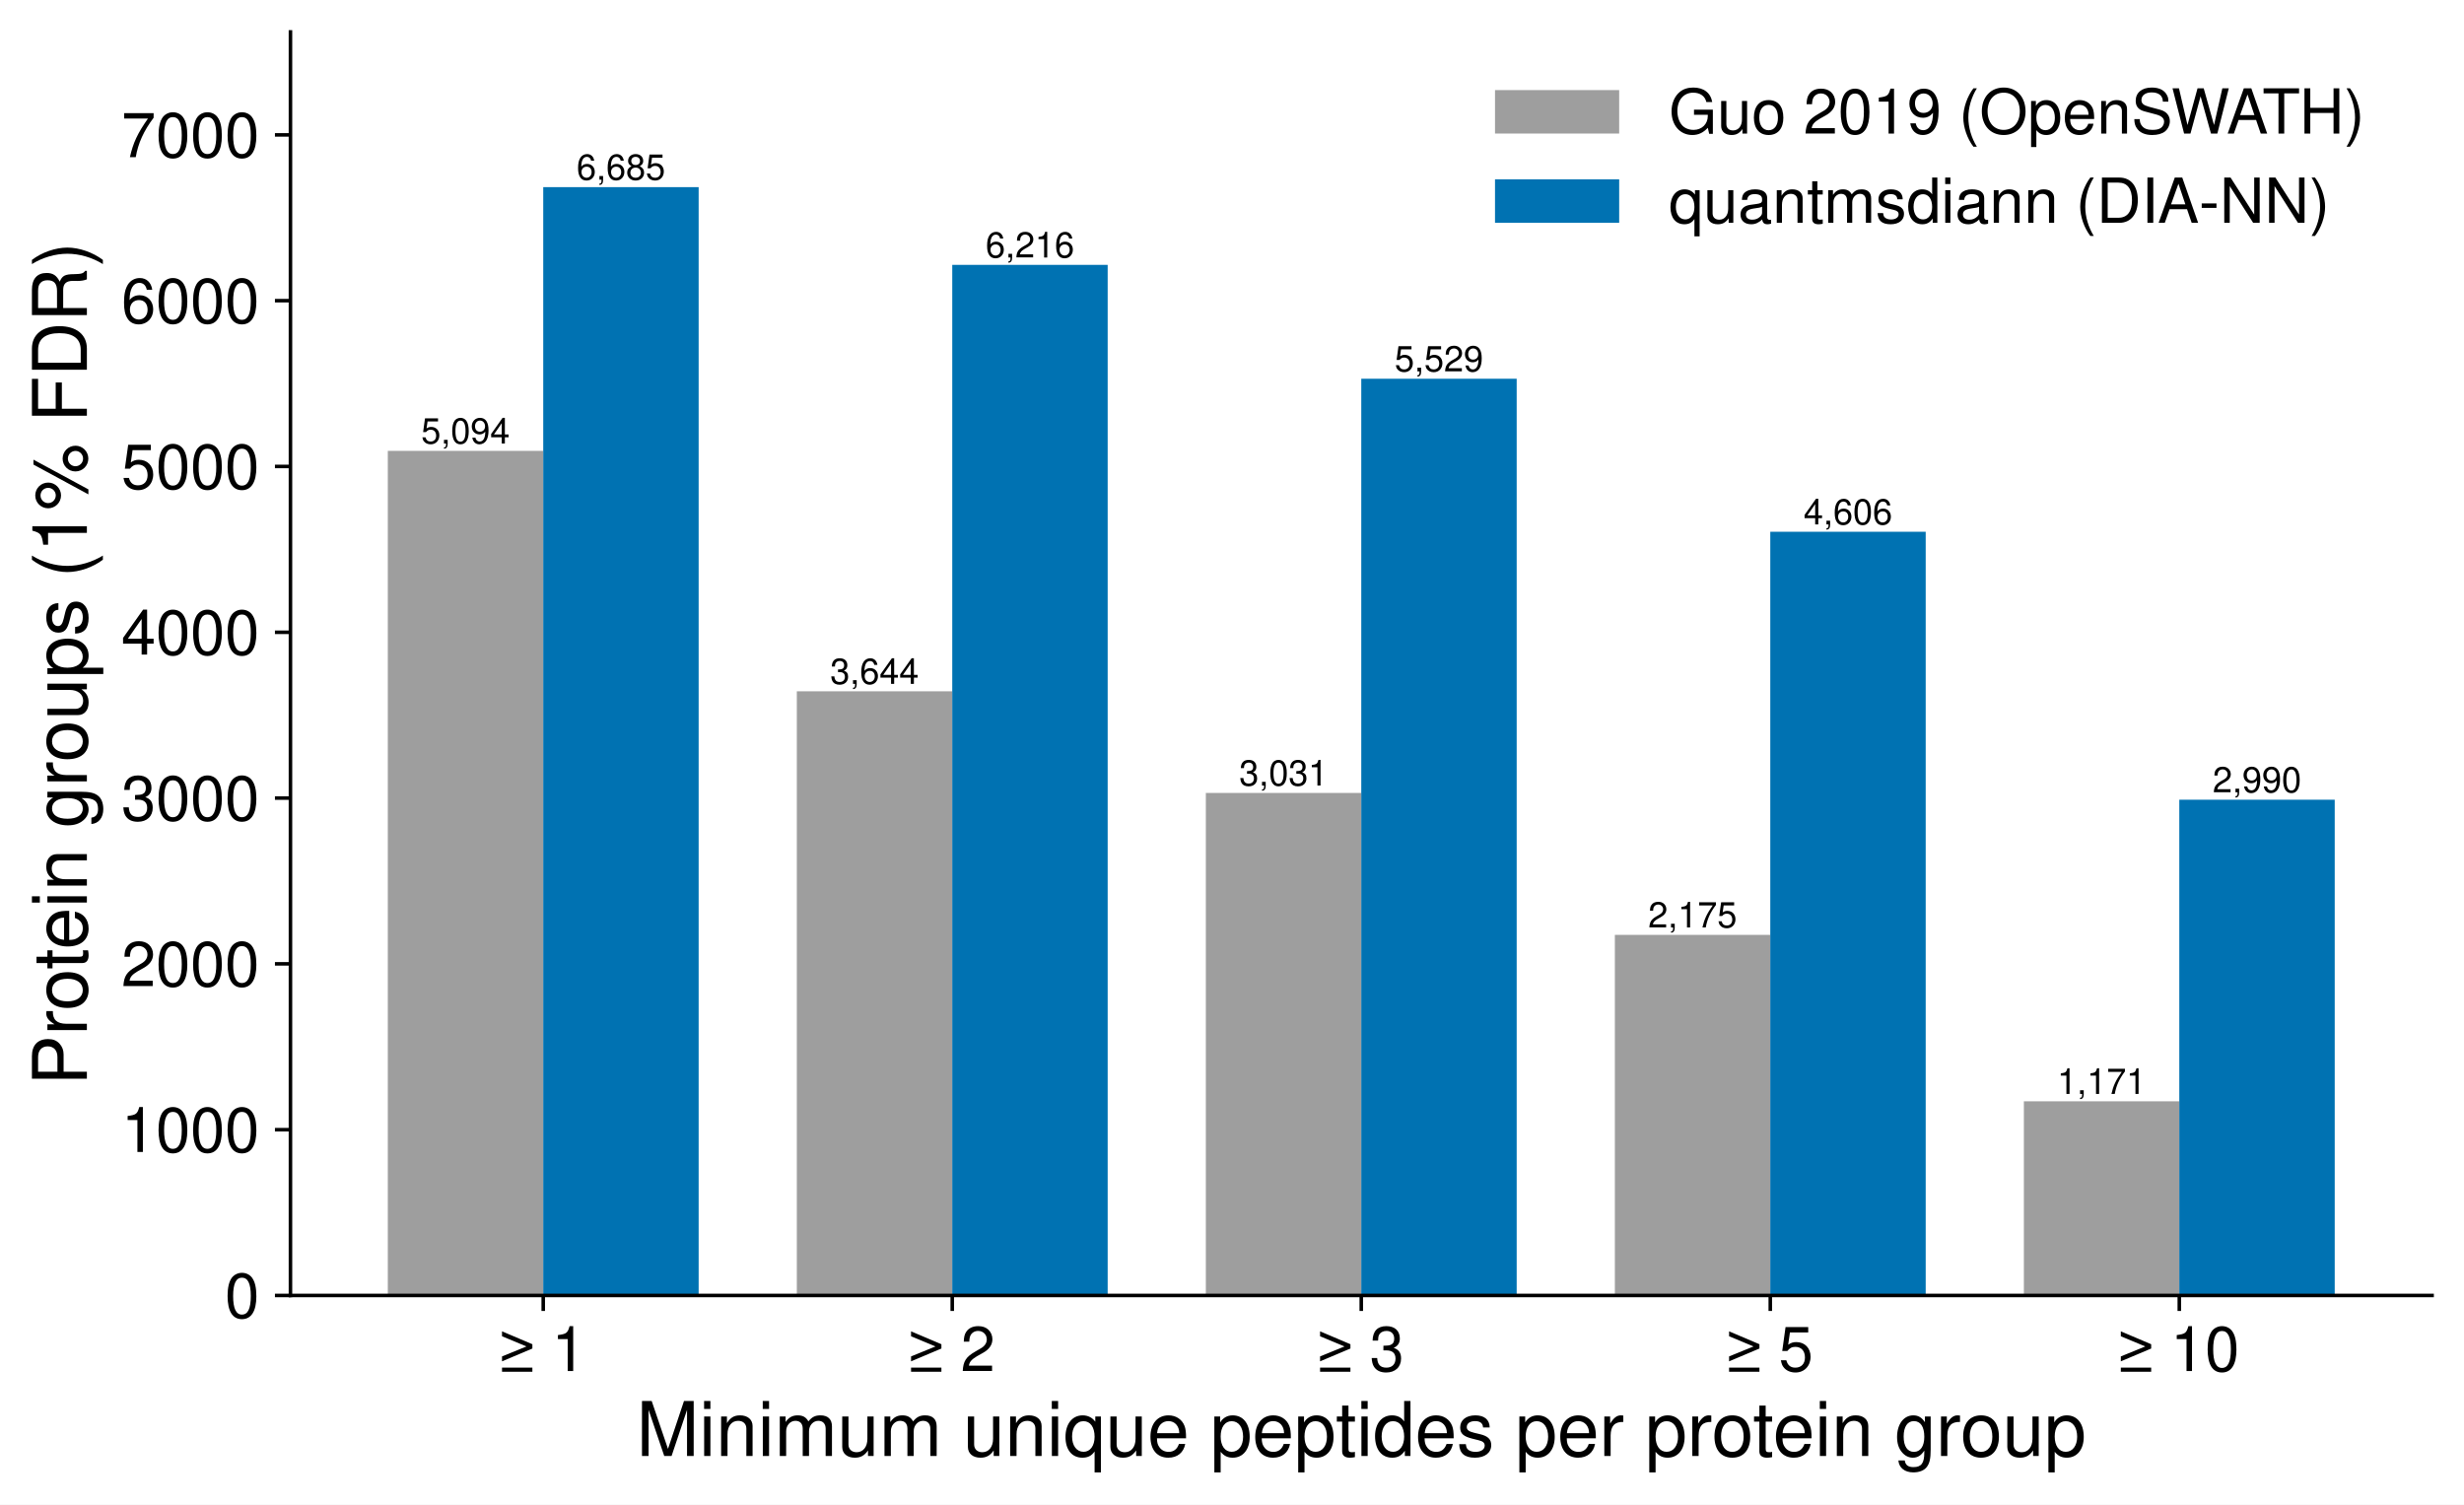
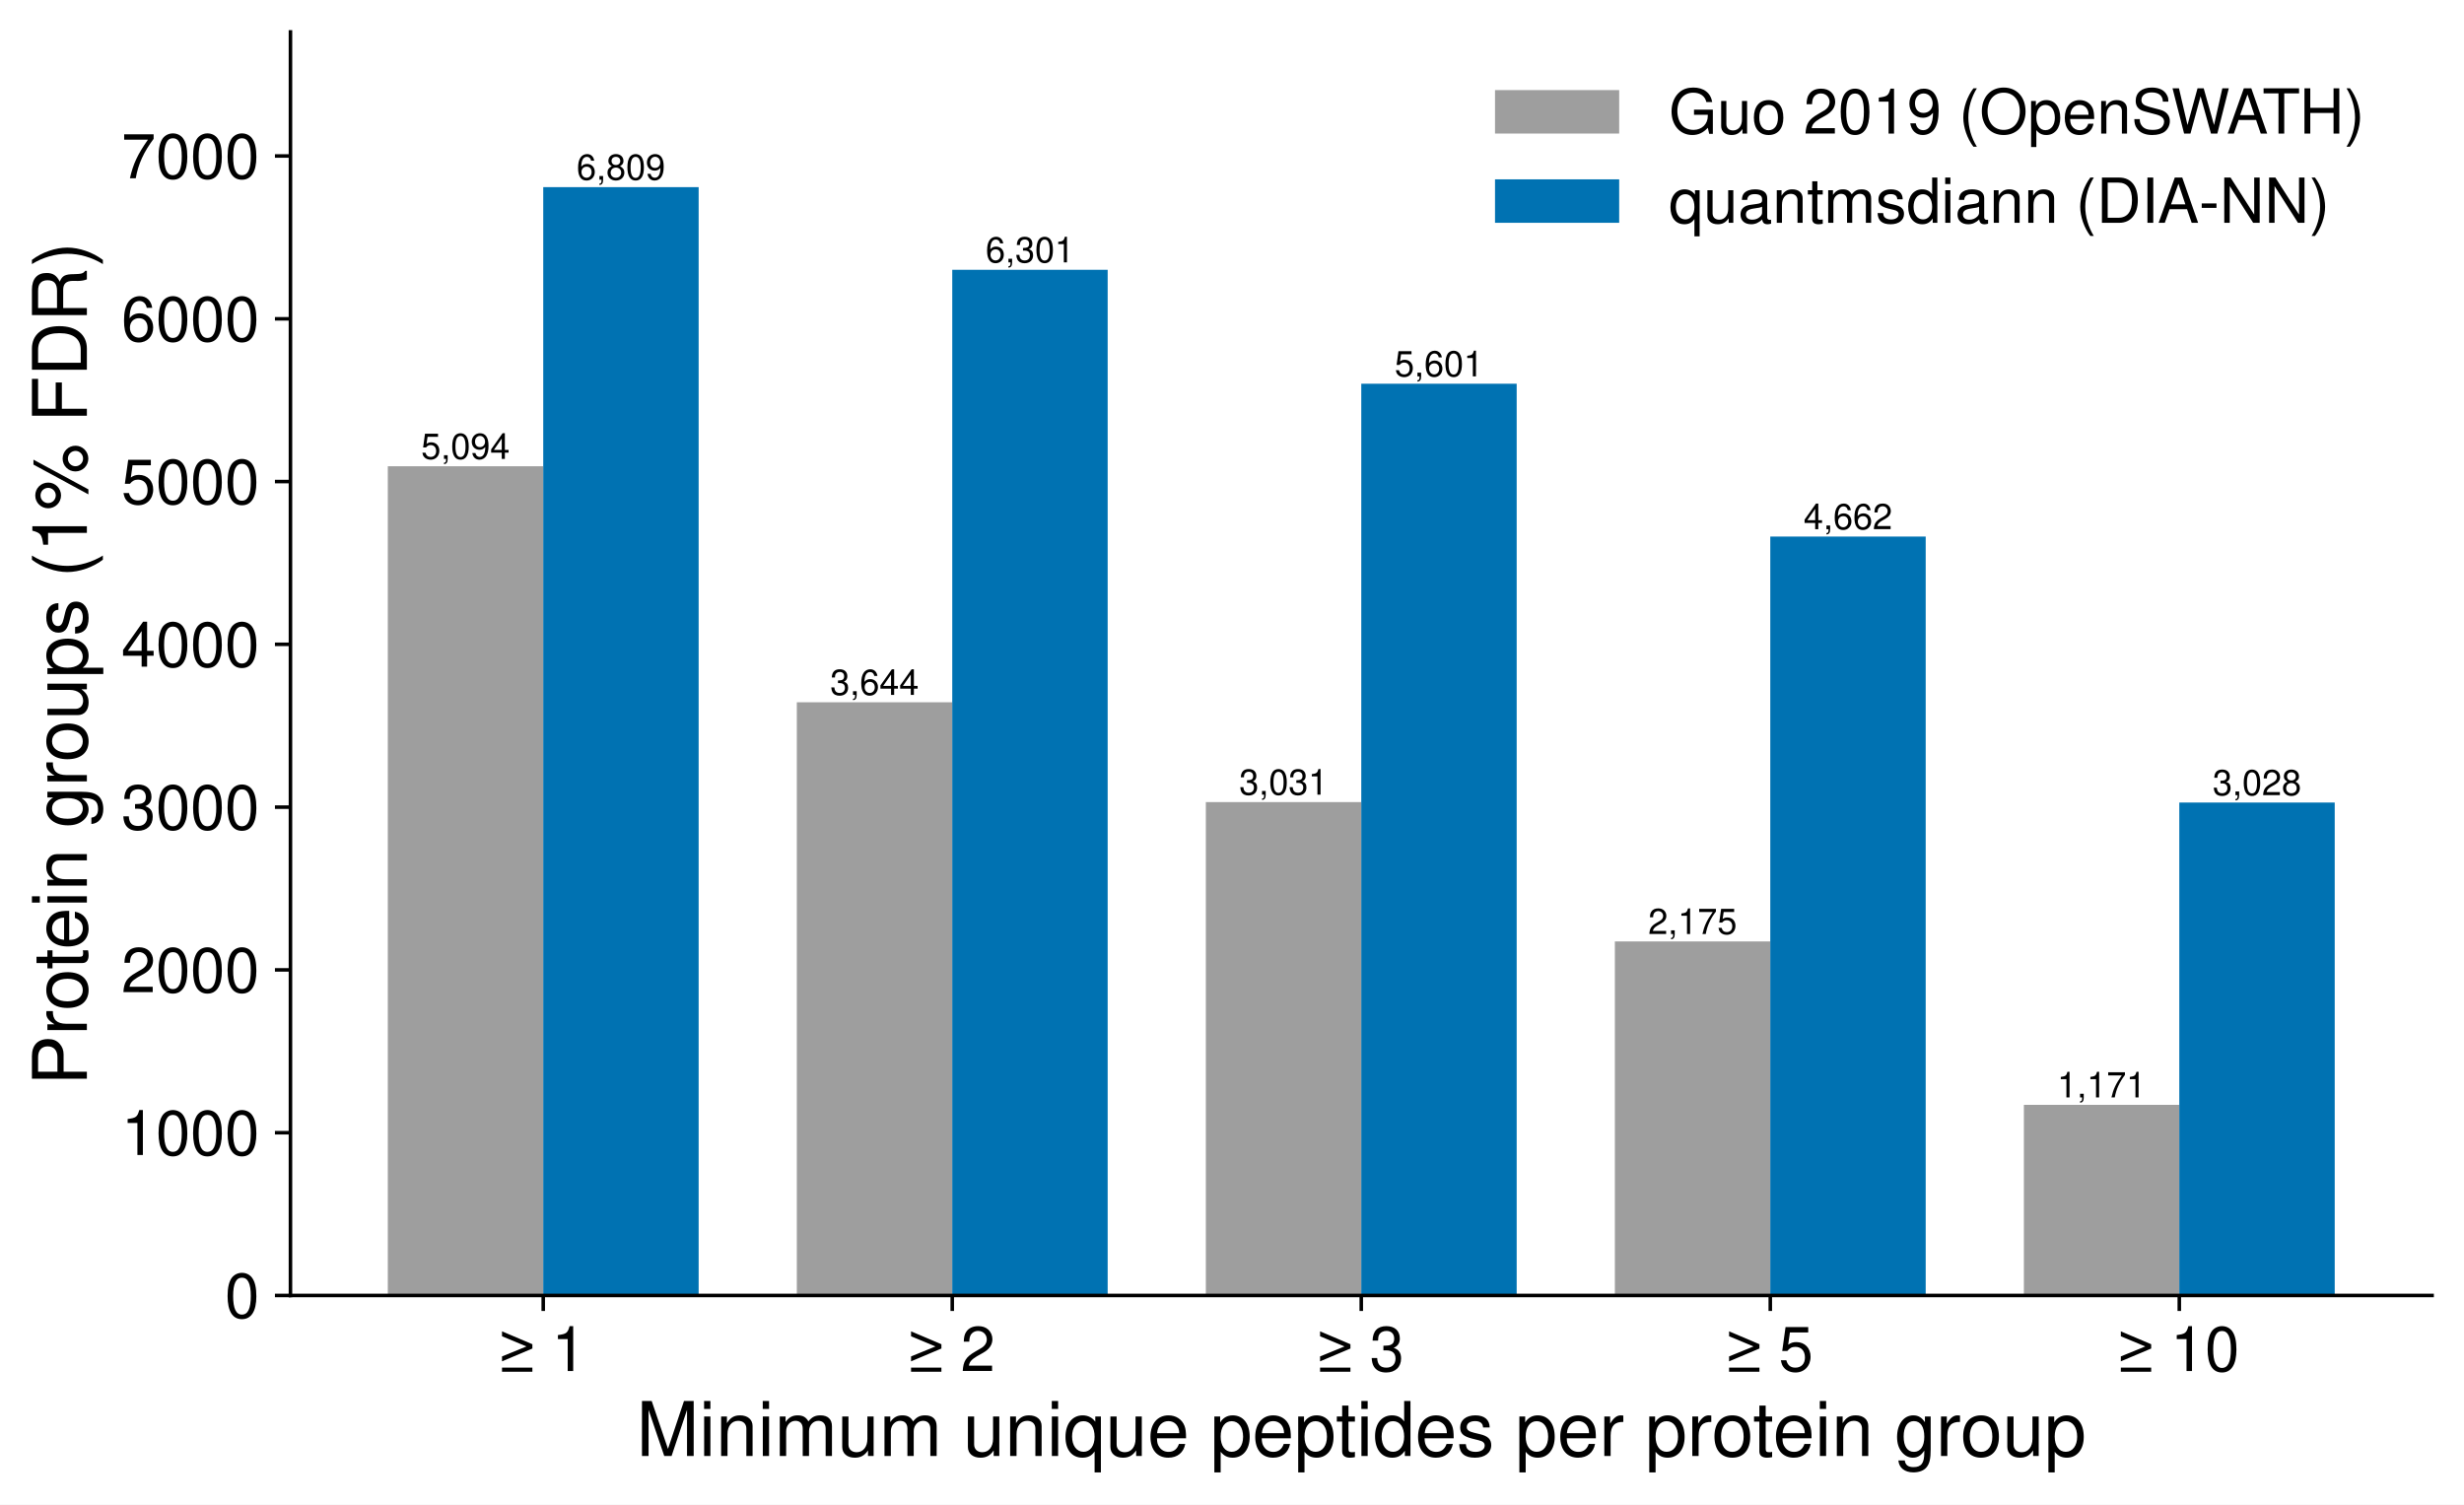
<svg xmlns="http://www.w3.org/2000/svg" xmlns:xlink="http://www.w3.org/1999/xlink" width="555.617pt" height="339.277pt" viewBox="0 0 555.617 339.277" version="1.1">
  <defs>
    <style type="text/css">*{stroke-linejoin: round; stroke-linecap: butt}</style>
  </defs>
  <g id="figure_1">
    <g id="patch_1">
      <path d="M 0 339.277  L 555.617 339.277  L 555.617 0  L 0 0  z " style="fill: #ffffff" />
    </g>
    <g id="axes_1">
      <g id="patch_2">
        <path d="M 65.497 292.12  L 548.417 292.12  L 548.417 7.2  L 65.497 7.2  z " style="fill: #ffffff" />
      </g>
      <g id="patch_3">
-         <path d="M 87.447 292.12  L 122.495 292.12  L 122.495 101.672  L 87.447 101.672  z " clip-path="url(#p7ed397890b)" style="fill: #9e9e9e" />
+         <path d="M 87.447 292.12  L 122.495 292.12  L 122.495 105.141  L 87.447 105.141  z " clip-path="url(#p1a4e7adeb9)" style="fill: #9e9e9e" />
      </g>
      <g id="patch_4">
-         <path d="M 179.678 292.12  L 214.726 292.12  L 214.726 155.883  L 179.678 155.883  z " clip-path="url(#p7ed397890b)" style="fill: #9e9e9e" />
+         <path d="M 179.678 292.12  L 214.726 292.12  L 214.726 158.364  L 179.678 158.364  z " clip-path="url(#p1a4e7adeb9)" style="fill: #9e9e9e" />
      </g>
      <g id="patch_5">
-         <path d="M 271.909 292.12  L 306.957 292.12  L 306.957 178.801  L 271.909 178.801  z " clip-path="url(#p7ed397890b)" style="fill: #9e9e9e" />
+         <path d="M 271.909 292.12  L 306.957 292.12  L 306.957 180.865  L 271.909 180.865  z " clip-path="url(#p1a4e7adeb9)" style="fill: #9e9e9e" />
      </g>
      <g id="patch_6">
-         <path d="M 364.14 292.12  L 399.187 292.12  L 399.187 210.804  L 364.14 210.804  z " clip-path="url(#p7ed397890b)" style="fill: #9e9e9e" />
+         <path d="M 364.14 292.12  L 399.187 292.12  L 399.187 212.285  L 364.14 212.285  z " clip-path="url(#p1a4e7adeb9)" style="fill: #9e9e9e" />
      </g>
      <g id="patch_7">
-         <path d="M 456.37 292.12  L 491.418 292.12  L 491.418 248.34  L 456.37 248.34  z " clip-path="url(#p7ed397890b)" style="fill: #9e9e9e" />
+         <path d="M 456.37 292.12  L 491.418 292.12  L 491.418 249.138  L 456.37 249.138  z " clip-path="url(#p1a4e7adeb9)" style="fill: #9e9e9e" />
      </g>
      <g id="patch_8">
-         <path d="M 122.495 292.12  L 157.543 292.12  L 157.543 42.19  L 122.495 42.19  z " clip-path="url(#p7ed397890b)" style="fill: #0072b2" />
+         <path d="M 122.495 292.12  L 157.543 292.12  L 157.543 42.19  L 122.495 42.19  z " clip-path="url(#p1a4e7adeb9)" style="fill: #0072b2" />
      </g>
      <g id="patch_9">
-         <path d="M 214.726 292.12  L 249.774 292.12  L 249.774 59.725  L 214.726 59.725  z " clip-path="url(#p7ed397890b)" style="fill: #0072b2" />
+         <path d="M 214.726 292.12  L 249.774 292.12  L 249.774 60.837  L 214.726 60.837  z " clip-path="url(#p1a4e7adeb9)" style="fill: #0072b2" />
      </g>
      <g id="patch_10">
-         <path d="M 306.957 292.12  L 342.004 292.12  L 342.004 85.409  L 306.957 85.409  z " clip-path="url(#p7ed397890b)" style="fill: #0072b2" />
+         <path d="M 306.957 292.12  L 342.004 292.12  L 342.004 86.531  L 306.957 86.531  z " clip-path="url(#p1a4e7adeb9)" style="fill: #0072b2" />
      </g>
      <g id="patch_11">
-         <path d="M 399.187 292.12  L 434.235 292.12  L 434.235 119.917  L 399.187 119.917  z " clip-path="url(#p7ed397890b)" style="fill: #0072b2" />
+         <path d="M 399.187 292.12  L 434.235 292.12  L 434.235 120.998  L 399.187 120.998  z " clip-path="url(#p1a4e7adeb9)" style="fill: #0072b2" />
      </g>
      <g id="patch_12">
-         <path d="M 491.418 292.12  L 526.466 292.12  L 526.466 180.334  L 491.418 180.334  z " clip-path="url(#p7ed397890b)" style="fill: #0072b2" />
+         <path d="M 491.418 292.12  L 526.466 292.12  L 526.466 180.975  L 491.418 180.975  z " clip-path="url(#p1a4e7adeb9)" style="fill: #0072b2" />
      </g>
      <g id="matplotlib.axis_1">
        <g id="xtick_1">
          <g id="line2d_1">
            <defs>
-               <path id="m077fd750fb" d="M 0 0  L 0 3.5  " style="stroke: #000000; stroke-width: 0.8" />
+               <path id="m59b62da8cf" d="M 0 0  L 0 3.5  " style="stroke: #000000; stroke-width: 0.8" />
            </defs>
            <g>
-               <use xlink:href="#m077fd750fb" x="122.495" y="292.12" style="stroke: #000000; stroke-width: 0.8" />
+               <use xlink:href="#m59b62da8cf" x="122.495" y="292.12" style="stroke: #000000; stroke-width: 0.8" />
            </g>
          </g>
          <g id="text_1">
            <text style="font-size: 14px; font-family: 'Helvetica', 'Arial', 'DejaVu Sans', sans-serif; text-anchor: middle" x="122.495" y="309.163" transform="rotate(-0 122.4951 309.1628)">≥ 1</text>
          </g>
        </g>
        <g id="xtick_2">
          <g id="line2d_2">
            <g>
-               <use xlink:href="#m077fd750fb" x="214.726" y="292.12" style="stroke: #000000; stroke-width: 0.8" />
+               <use xlink:href="#m59b62da8cf" x="214.726" y="292.12" style="stroke: #000000; stroke-width: 0.8" />
            </g>
          </g>
          <g id="text_2">
            <text style="font-size: 14px; font-family: 'Helvetica', 'Arial', 'DejaVu Sans', sans-serif; text-anchor: middle" x="214.726" y="309.163" transform="rotate(-0 214.7259 309.1628)">≥ 2</text>
          </g>
        </g>
        <g id="xtick_3">
          <g id="line2d_3">
            <g>
-               <use xlink:href="#m077fd750fb" x="306.957" y="292.12" style="stroke: #000000; stroke-width: 0.8" />
+               <use xlink:href="#m59b62da8cf" x="306.957" y="292.12" style="stroke: #000000; stroke-width: 0.8" />
            </g>
          </g>
          <g id="text_3">
            <text style="font-size: 14px; font-family: 'Helvetica', 'Arial', 'DejaVu Sans', sans-serif; text-anchor: middle" x="306.957" y="309.163" transform="rotate(-0 306.9566 309.1628)">≥ 3</text>
          </g>
        </g>
        <g id="xtick_4">
          <g id="line2d_4">
            <g>
-               <use xlink:href="#m077fd750fb" x="399.187" y="292.12" style="stroke: #000000; stroke-width: 0.8" />
+               <use xlink:href="#m59b62da8cf" x="399.187" y="292.12" style="stroke: #000000; stroke-width: 0.8" />
            </g>
          </g>
          <g id="text_4">
            <text style="font-size: 14px; font-family: 'Helvetica', 'Arial', 'DejaVu Sans', sans-serif; text-anchor: middle" x="399.187" y="309.163" transform="rotate(-0 399.1873 309.1628)">≥ 5</text>
          </g>
        </g>
        <g id="xtick_5">
          <g id="line2d_5">
            <g>
-               <use xlink:href="#m077fd750fb" x="491.418" y="292.12" style="stroke: #000000; stroke-width: 0.8" />
+               <use xlink:href="#m59b62da8cf" x="491.418" y="292.12" style="stroke: #000000; stroke-width: 0.8" />
            </g>
          </g>
          <g id="text_5">
            <text style="font-size: 14px; font-family: 'Helvetica', 'Arial', 'DejaVu Sans', sans-serif; text-anchor: middle" x="491.418" y="309.163" transform="rotate(-0 491.418 309.1628)">≥ 10</text>
          </g>
        </g>
        <g id="text_6">
          <text style="font-size: 17px; font-family: 'Helvetica', 'Arial', 'DejaVu Sans', sans-serif; text-anchor: middle" x="306.957" y="328.316" transform="rotate(-0 306.9566 328.3156)">Minimum unique peptides per protein group</text>
        </g>
      </g>
      <g id="matplotlib.axis_2">
        <g id="ytick_1">
          <g id="line2d_6">
            <defs>
-               <path id="m5be08f6b09" d="M 0 0  L -3.5 0  " style="stroke: #000000; stroke-width: 0.8" />
+               <path id="m765cb46e2e" d="M 0 0  L -3.5 0  " style="stroke: #000000; stroke-width: 0.8" />
            </defs>
            <g>
-               <use xlink:href="#m5be08f6b09" x="65.497" y="292.12" style="stroke: #000000; stroke-width: 0.8" />
+               <use xlink:href="#m765cb46e2e" x="65.497" y="292.12" style="stroke: #000000; stroke-width: 0.8" />
            </g>
          </g>
          <g id="text_7">
            <text style="font-size: 14px; font-family: 'Helvetica', 'Arial', 'DejaVu Sans', sans-serif; text-anchor: end" x="58.497" y="297.141" transform="rotate(-0 58.49656 297.1414)">0</text>
          </g>
        </g>
        <g id="ytick_2">
          <g id="line2d_7">
            <g>
-               <use xlink:href="#m5be08f6b09" x="65.497" y="254.733" style="stroke: #000000; stroke-width: 0.8" />
+               <use xlink:href="#m765cb46e2e" x="65.497" y="255.414" style="stroke: #000000; stroke-width: 0.8" />
            </g>
          </g>
          <g id="text_8">
-             <text style="font-size: 14px; font-family: 'Helvetica', 'Arial', 'DejaVu Sans', sans-serif; text-anchor: end" x="58.497" y="259.755" transform="rotate(-0 58.49656 259.7547)">1000</text>
+             <text style="font-size: 14px; font-family: 'Helvetica', 'Arial', 'DejaVu Sans', sans-serif; text-anchor: end" x="58.497" y="260.436" transform="rotate(-0 58.49656 260.4356)">1000</text>
          </g>
        </g>
        <g id="ytick_3">
          <g id="line2d_8">
            <g>
-               <use xlink:href="#m5be08f6b09" x="65.497" y="217.347" style="stroke: #000000; stroke-width: 0.8" />
+               <use xlink:href="#m765cb46e2e" x="65.497" y="218.708" style="stroke: #000000; stroke-width: 0.8" />
            </g>
          </g>
          <g id="text_9">
-             <text style="font-size: 14px; font-family: 'Helvetica', 'Arial', 'DejaVu Sans', sans-serif; text-anchor: end" x="58.497" y="222.368" transform="rotate(-0 58.49656 222.3681)">2000</text>
+             <text style="font-size: 14px; font-family: 'Helvetica', 'Arial', 'DejaVu Sans', sans-serif; text-anchor: end" x="58.497" y="223.73" transform="rotate(-0 58.49656 223.7298)">2000</text>
          </g>
        </g>
        <g id="ytick_4">
          <g id="line2d_9">
            <g>
-               <use xlink:href="#m5be08f6b09" x="65.497" y="179.96" style="stroke: #000000; stroke-width: 0.8" />
+               <use xlink:href="#m765cb46e2e" x="65.497" y="182.003" style="stroke: #000000; stroke-width: 0.8" />
            </g>
          </g>
          <g id="text_10">
-             <text style="font-size: 14px; font-family: 'Helvetica', 'Arial', 'DejaVu Sans', sans-serif; text-anchor: end" x="58.497" y="184.981" transform="rotate(-0 58.49656 184.9814)">3000</text>
+             <text style="font-size: 14px; font-family: 'Helvetica', 'Arial', 'DejaVu Sans', sans-serif; text-anchor: end" x="58.497" y="187.024" transform="rotate(-0 58.49656 187.024)">3000</text>
          </g>
        </g>
        <g id="ytick_5">
          <g id="line2d_10">
            <g>
-               <use xlink:href="#m5be08f6b09" x="65.497" y="142.573" style="stroke: #000000; stroke-width: 0.8" />
+               <use xlink:href="#m765cb46e2e" x="65.497" y="145.297" style="stroke: #000000; stroke-width: 0.8" />
            </g>
          </g>
          <g id="text_11">
-             <text style="font-size: 14px; font-family: 'Helvetica', 'Arial', 'DejaVu Sans', sans-serif; text-anchor: end" x="58.497" y="147.595" transform="rotate(-0 58.49656 147.5948)">4000</text>
+             <text style="font-size: 14px; font-family: 'Helvetica', 'Arial', 'DejaVu Sans', sans-serif; text-anchor: end" x="58.497" y="150.318" transform="rotate(-0 58.49656 150.3182)">4000</text>
          </g>
        </g>
        <g id="ytick_6">
          <g id="line2d_11">
            <g>
-               <use xlink:href="#m5be08f6b09" x="65.497" y="105.187" style="stroke: #000000; stroke-width: 0.8" />
+               <use xlink:href="#m765cb46e2e" x="65.497" y="108.591" style="stroke: #000000; stroke-width: 0.8" />
            </g>
          </g>
          <g id="text_12">
-             <text style="font-size: 14px; font-family: 'Helvetica', 'Arial', 'DejaVu Sans', sans-serif; text-anchor: end" x="58.497" y="110.208" transform="rotate(-0 58.49656 110.2081)">5000</text>
+             <text style="font-size: 14px; font-family: 'Helvetica', 'Arial', 'DejaVu Sans', sans-serif; text-anchor: end" x="58.497" y="113.612" transform="rotate(-0 58.49656 113.6124)">5000</text>
          </g>
        </g>
        <g id="ytick_7">
          <g id="line2d_12">
            <g>
-               <use xlink:href="#m5be08f6b09" x="65.497" y="67.8" style="stroke: #000000; stroke-width: 0.8" />
+               <use xlink:href="#m765cb46e2e" x="65.497" y="71.885" style="stroke: #000000; stroke-width: 0.8" />
            </g>
          </g>
          <g id="text_13">
-             <text style="font-size: 14px; font-family: 'Helvetica', 'Arial', 'DejaVu Sans', sans-serif; text-anchor: end" x="58.497" y="72.821" transform="rotate(-0 58.49656 72.82144)">6000</text>
+             <text style="font-size: 14px; font-family: 'Helvetica', 'Arial', 'DejaVu Sans', sans-serif; text-anchor: end" x="58.497" y="76.907" transform="rotate(-0 58.49656 76.90658)">6000</text>
          </g>
        </g>
        <g id="ytick_8">
          <g id="line2d_13">
            <g>
-               <use xlink:href="#m5be08f6b09" x="65.497" y="30.413" style="stroke: #000000; stroke-width: 0.8" />
+               <use xlink:href="#m765cb46e2e" x="65.497" y="35.179" style="stroke: #000000; stroke-width: 0.8" />
            </g>
          </g>
          <g id="text_14">
-             <text style="font-size: 14px; font-family: 'Helvetica', 'Arial', 'DejaVu Sans', sans-serif; text-anchor: end" x="58.497" y="35.435" transform="rotate(-0 58.49656 35.43478)">7000</text>
+             <text style="font-size: 14px; font-family: 'Helvetica', 'Arial', 'DejaVu Sans', sans-serif; text-anchor: end" x="58.497" y="40.201" transform="rotate(-0 58.49656 40.20077)">7000</text>
          </g>
        </g>
        <g id="text_15">
          <text style="font-size: 17px; font-family: 'Helvetica', 'Arial', 'DejaVu Sans', sans-serif; text-anchor: middle" x="19.594" y="149.66" transform="rotate(-90 19.59406 149.66)">Protein groups (1% FDR)</text>
        </g>
      </g>
      <g id="patch_13">
        <path d="M 65.497 292.12  L 65.497 7.2  " style="fill: none; stroke: #000000; stroke-width: 0.8; stroke-linejoin: miter; stroke-linecap: square" />
      </g>
      <g id="patch_14">
        <path d="M 65.497 292.12  L 548.417 292.12  " style="fill: none; stroke: #000000; stroke-width: 0.8; stroke-linejoin: miter; stroke-linecap: square" />
      </g>
      <g id="text_16">
-         <text style="font-size: 8px; font-family: 'Helvetica', 'Arial', 'DejaVu Sans', sans-serif; text-anchor: middle" x="104.971" y="100.005" transform="rotate(-0 104.9713 100.0049)">5,094</text>
+         <text style="font-size: 8px; font-family: 'Helvetica', 'Arial', 'DejaVu Sans', sans-serif; text-anchor: middle" x="104.971" y="103.473" transform="rotate(-0 104.9713 103.4731)">5,094</text>
      </g>
      <g id="text_17">
-         <text style="font-size: 8px; font-family: 'Helvetica', 'Arial', 'DejaVu Sans', sans-serif; text-anchor: middle" x="197.202" y="154.216" transform="rotate(-0 197.202 154.2155)">3,644</text>
+         <text style="font-size: 8px; font-family: 'Helvetica', 'Arial', 'DejaVu Sans', sans-serif; text-anchor: middle" x="197.202" y="156.697" transform="rotate(-0 197.202 156.6965)">3,644</text>
      </g>
      <g id="text_18">
-         <text style="font-size: 8px; font-family: 'Helvetica', 'Arial', 'DejaVu Sans', sans-serif; text-anchor: middle" x="289.433" y="177.134" transform="rotate(-0 289.4327 177.1335)">3,031</text>
+         <text style="font-size: 8px; font-family: 'Helvetica', 'Arial', 'DejaVu Sans', sans-serif; text-anchor: middle" x="289.433" y="179.197" transform="rotate(-0 289.4327 179.1972)">3,031</text>
      </g>
      <g id="text_19">
-         <text style="font-size: 8px; font-family: 'Helvetica', 'Arial', 'DejaVu Sans', sans-serif; text-anchor: middle" x="381.663" y="209.137" transform="rotate(-0 381.6634 209.1365)">2,175</text>
+         <text style="font-size: 8px; font-family: 'Helvetica', 'Arial', 'DejaVu Sans', sans-serif; text-anchor: middle" x="381.663" y="210.617" transform="rotate(-0 381.6634 210.6174)">2,175</text>
      </g>
      <g id="text_20">
-         <text style="font-size: 8px; font-family: 'Helvetica', 'Arial', 'DejaVu Sans', sans-serif; text-anchor: middle" x="473.894" y="246.673" transform="rotate(-0 473.8941 246.6727)">1,171</text>
+         <text style="font-size: 8px; font-family: 'Helvetica', 'Arial', 'DejaVu Sans', sans-serif; text-anchor: middle" x="473.894" y="247.47" transform="rotate(-0 473.8941 247.47)">1,171</text>
      </g>
      <g id="text_21">
-         <text style="font-size: 8px; font-family: 'Helvetica', 'Arial', 'DejaVu Sans', sans-serif; text-anchor: middle" x="140.019" y="40.523" transform="rotate(-0 140.019 40.52267)">6,685</text>
+         <text style="font-size: 8px; font-family: 'Helvetica', 'Arial', 'DejaVu Sans', sans-serif; text-anchor: middle" x="140.019" y="40.523" transform="rotate(-0 140.019 40.52267)">6,809</text>
      </g>
      <g id="text_22">
-         <text style="font-size: 8px; font-family: 'Helvetica', 'Arial', 'DejaVu Sans', sans-serif; text-anchor: middle" x="232.25" y="58.057" transform="rotate(-0 232.2497 58.05702)">6,216</text>
+         <text style="font-size: 8px; font-family: 'Helvetica', 'Arial', 'DejaVu Sans', sans-serif; text-anchor: middle" x="232.25" y="59.169" transform="rotate(-0 232.2497 59.16922)">6,301</text>
      </g>
      <g id="text_23">
-         <text style="font-size: 8px; font-family: 'Helvetica', 'Arial', 'DejaVu Sans', sans-serif; text-anchor: middle" x="324.48" y="83.742" transform="rotate(-0 324.4804 83.74165)">5,529</text>
+         <text style="font-size: 8px; font-family: 'Helvetica', 'Arial', 'DejaVu Sans', sans-serif; text-anchor: middle" x="324.48" y="84.863" transform="rotate(-0 324.4804 84.86329)">5,601</text>
      </g>
      <g id="text_24">
-         <text style="font-size: 8px; font-family: 'Helvetica', 'Arial', 'DejaVu Sans', sans-serif; text-anchor: middle" x="416.711" y="118.25" transform="rotate(-0 416.7111 118.2495)">4,606</text>
+         <text style="font-size: 8px; font-family: 'Helvetica', 'Arial', 'DejaVu Sans', sans-serif; text-anchor: middle" x="416.711" y="119.33" transform="rotate(-0 416.7111 119.33)">4,662</text>
      </g>
      <g id="text_25">
-         <text style="font-size: 8px; font-family: 'Helvetica', 'Arial', 'DejaVu Sans', sans-serif; text-anchor: middle" x="508.942" y="178.666" transform="rotate(-0 508.9418 178.6664)">2,990</text>
+         <text style="font-size: 8px; font-family: 'Helvetica', 'Arial', 'DejaVu Sans', sans-serif; text-anchor: middle" x="508.942" y="179.307" transform="rotate(-0 508.9418 179.3073)">3,028</text>
      </g>
      <g id="legend_1">
        <g id="patch_15">
          <path d="M 337.115 30.116  L 365.115 30.116  L 365.115 20.316  L 337.115 20.316  z " style="fill: #9e9e9e" />
        </g>
        <g id="text_26">
          <text style="font-size: 14px; font-family: 'Helvetica', 'Arial', 'DejaVu Sans', sans-serif; text-anchor: start" x="376.315" y="30.116" transform="rotate(-0 376.315 30.11625)">Guo 2019 (OpenSWATH)</text>
        </g>
        <g id="patch_16">
          <path d="M 337.115 50.241  L 365.115 50.241  L 365.115 40.441  L 337.115 40.441  z " style="fill: #0072b2" />
        </g>
        <g id="text_27">
          <text style="font-size: 14px; font-family: 'Helvetica', 'Arial', 'DejaVu Sans', sans-serif; text-anchor: start" x="376.315" y="50.241" transform="rotate(-0 376.315 50.24125)">quantmsdiann (DIA-NN)</text>
        </g>
      </g>
    </g>
  </g>
  <defs>
-     <clipPath id="p7ed397890b">
+     <clipPath id="p1a4e7adeb9">
      <rect x="65.497" y="7.2" width="482.92" height="284.92" />
    </clipPath>
  </defs>
</svg>
